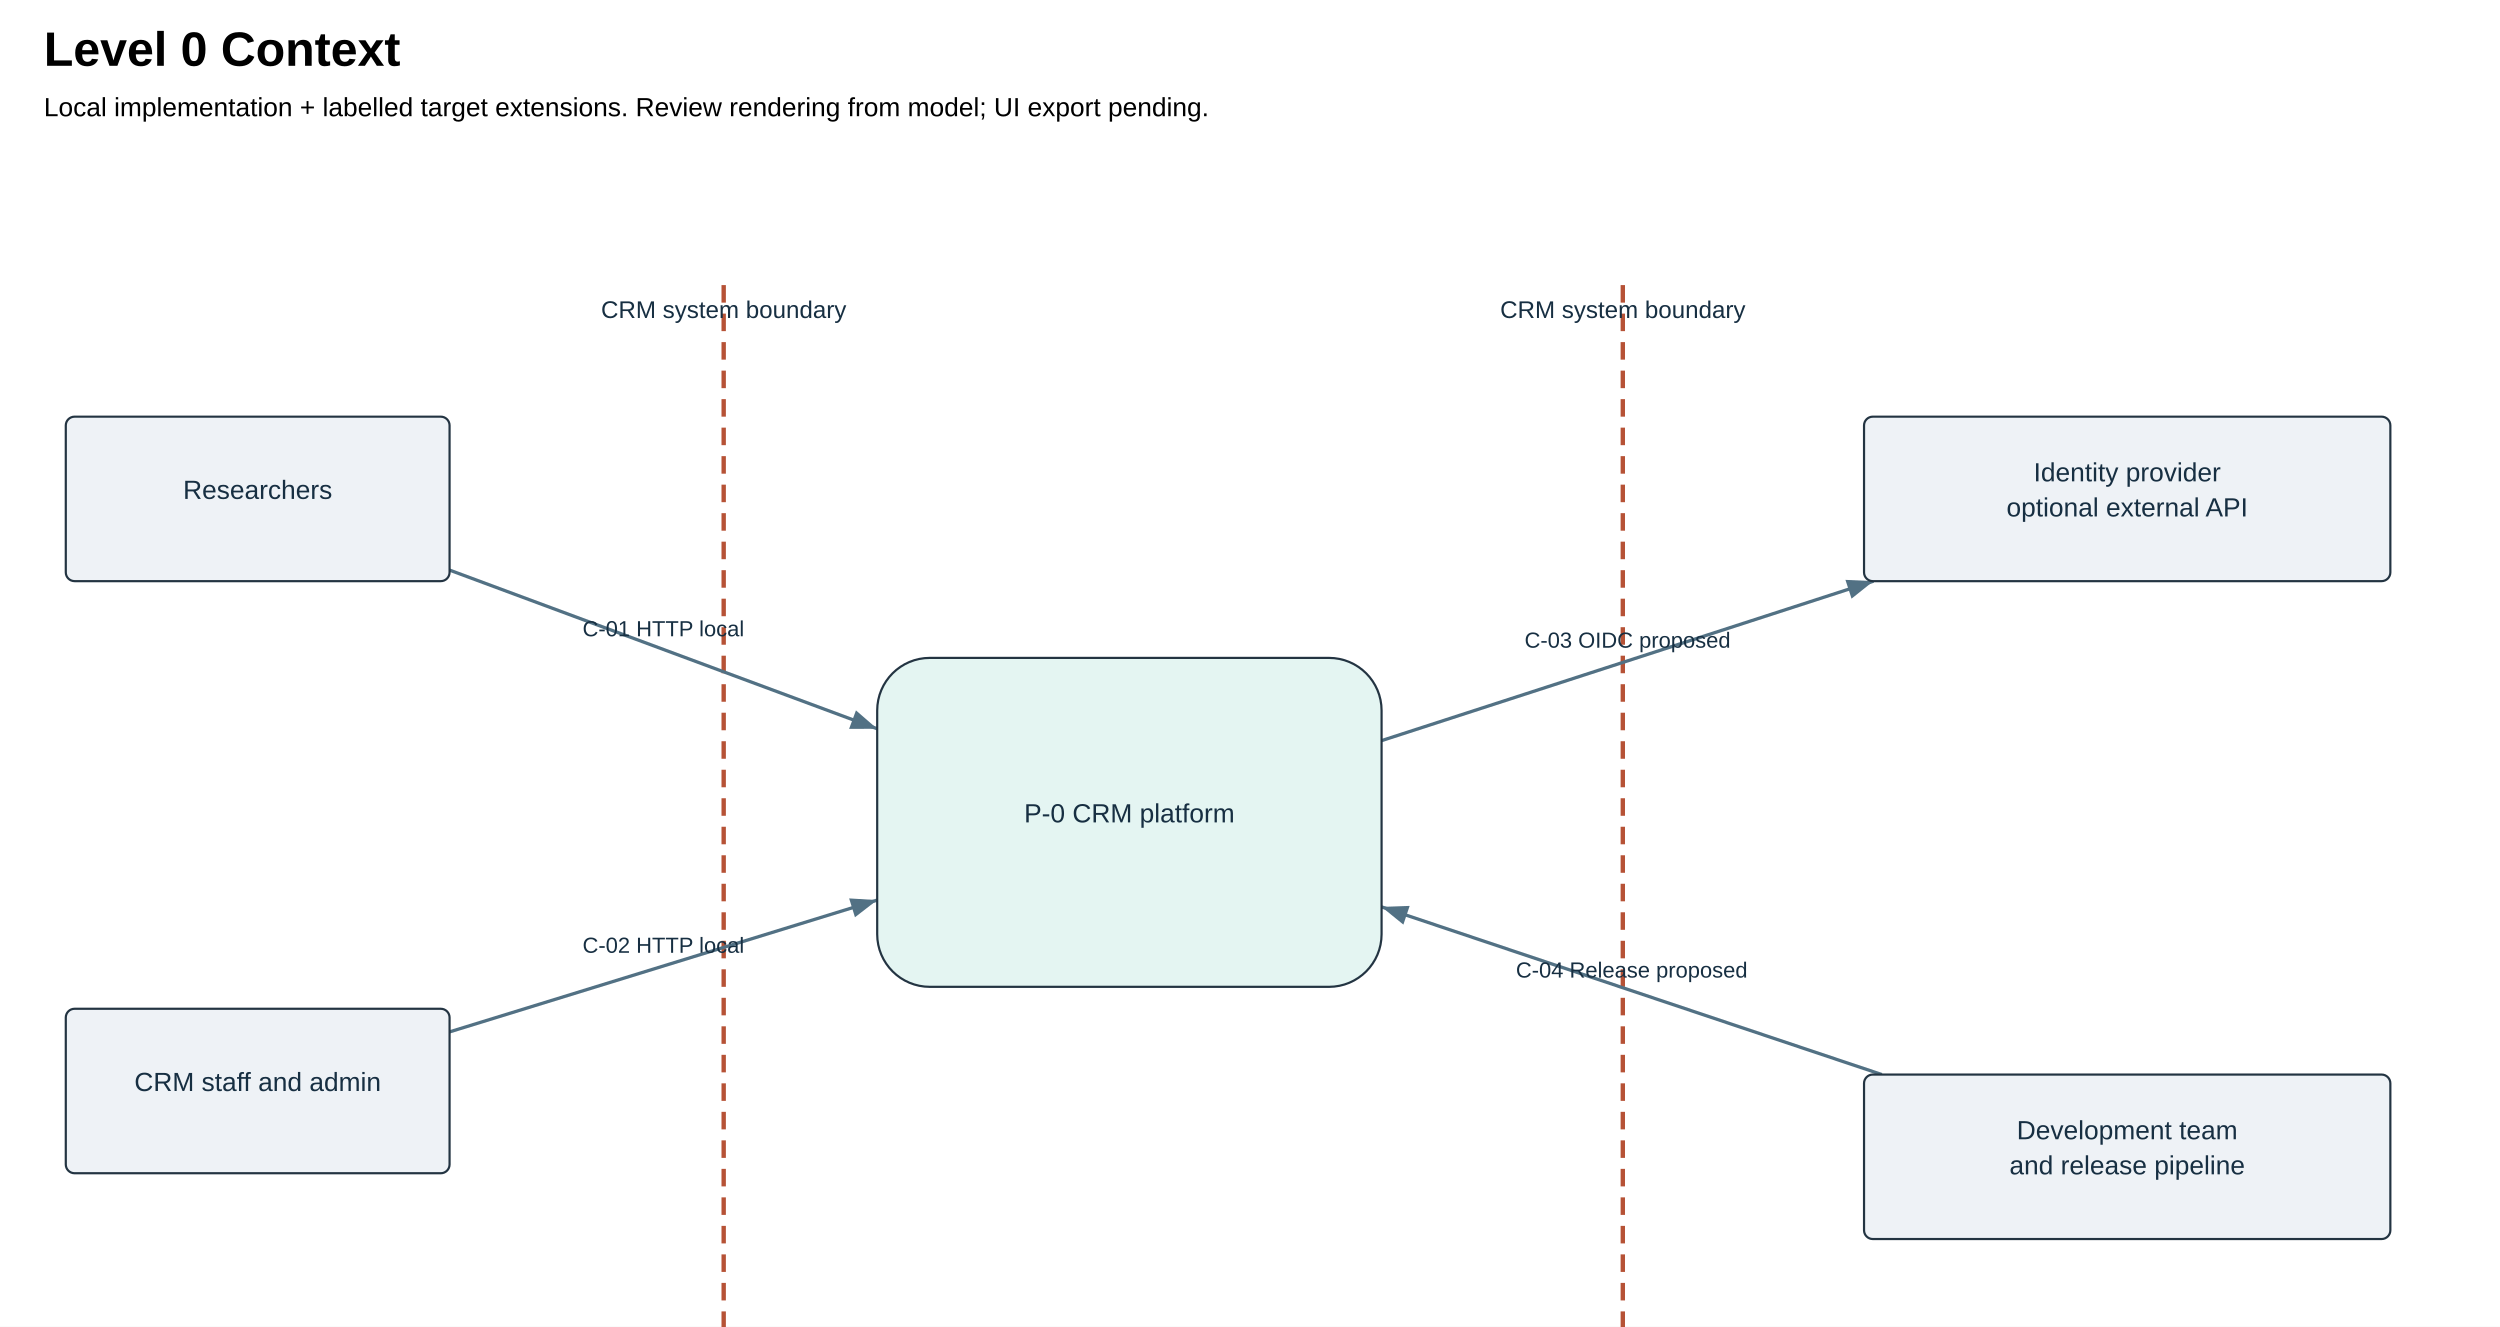
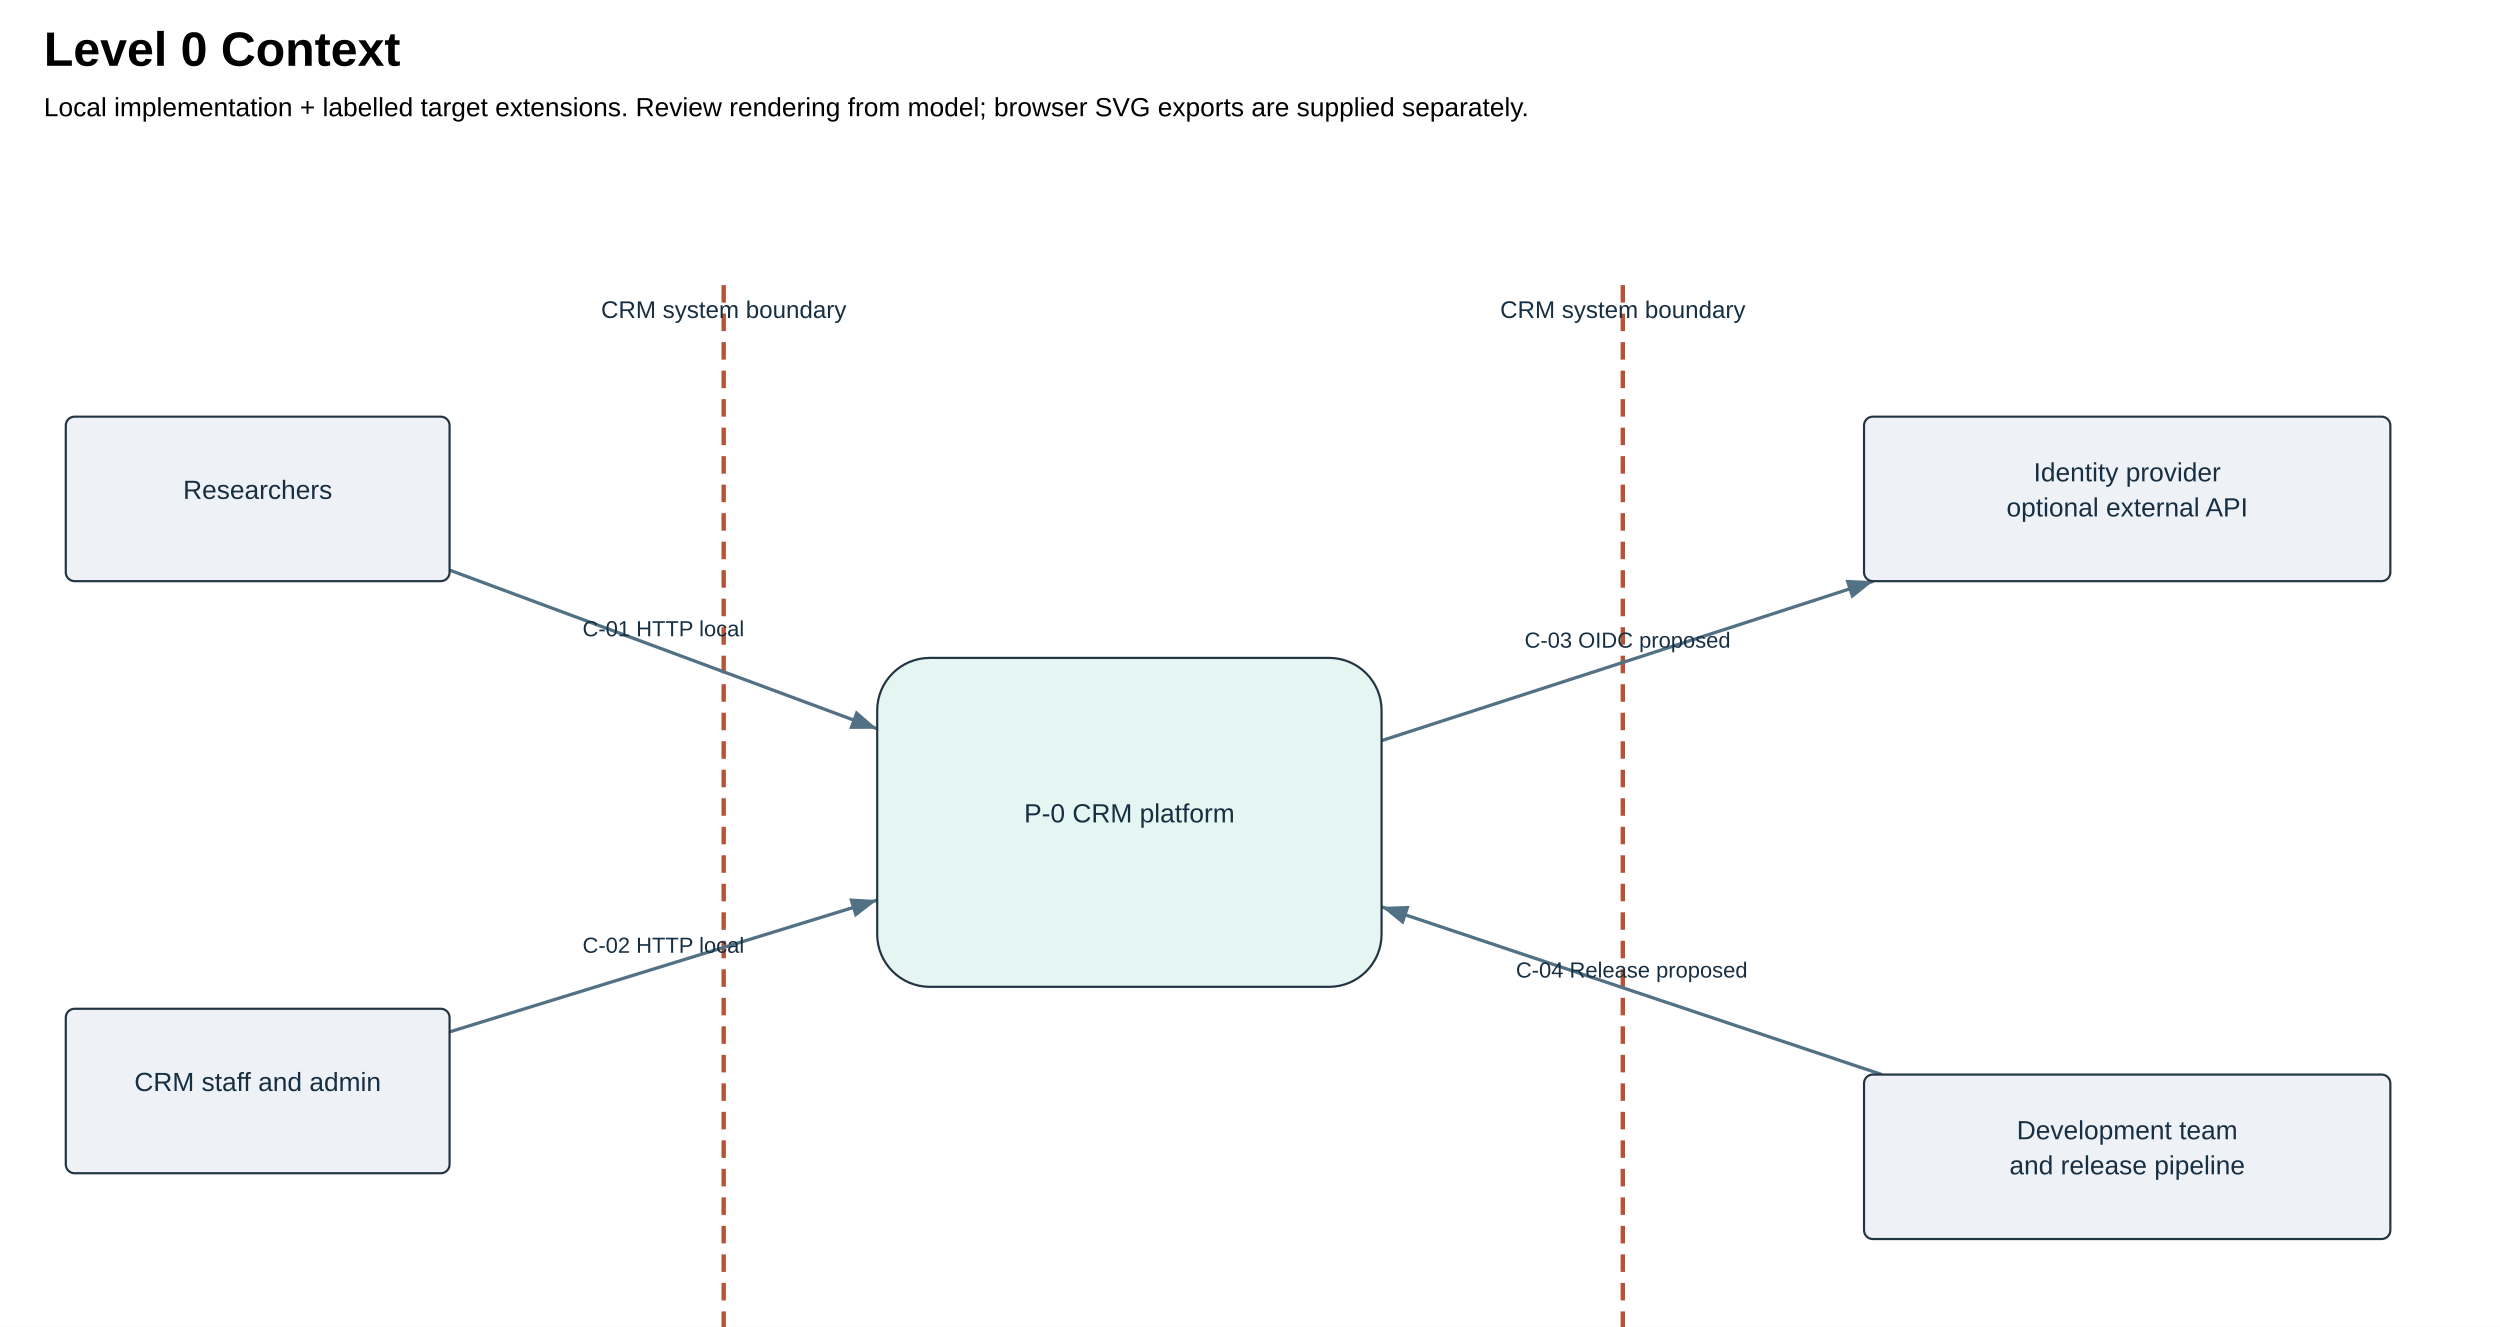
<svg xmlns="http://www.w3.org/2000/svg" width="1140" height="605" viewBox="0 -70 1140 605">
  <rect x="0" y="-70" width="100%" height="100%" fill="white" />
  <defs>
    <marker id="arrow" markerWidth="8" markerHeight="6" refX="8" refY="3" orient="auto">
      <path d="M0,0 L8,3 L0,6" fill="#527184" />
    </marker>
  </defs>
  <text x="20" y="-40" font-family="Arial" font-size="22" font-weight="bold">Level 0 Context</text>
-   <text x="20" y="-17" font-family="Arial" font-size="12">Local implementation + labelled target extensions. Review rendering from model; UI export pending.</text>
+   <text x="20" y="-17" font-family="Arial" font-size="12">Local implementation + labelled target extensions. Review rendering from model; browser SVG exports are supplied separately.</text>
  <line x1="330" y1="60" x2="330" y2="580" stroke="#b65236" stroke-width="2" stroke-dasharray="8 5" />
  <text x="330.0" y="75" text-anchor="middle" font-family="Arial" font-size="11" fill="#172f42">CRM system boundary</text>
  <line x1="740" y1="60" x2="740" y2="580" stroke="#b65236" stroke-width="2" stroke-dasharray="8 5" />
  <text x="740.0" y="75" text-anchor="middle" font-family="Arial" font-size="11" fill="#172f42">CRM system boundary</text>
  <polyline points="205.0,189.969 400.0,262.327" fill="none" stroke="#527184" stroke-width="1.5" marker-end="url(#arrow)" />
  <text x="302.5" y="220.148" text-anchor="middle" font-family="Arial" font-size="10" fill="#172f42">C-01 HTTP local</text>
  <polyline points="205.0,400.535 400.0,340.44" fill="none" stroke="#527184" stroke-width="1.5" marker-end="url(#arrow)" />
  <text x="302.5" y="364.487" text-anchor="middle" font-family="Arial" font-size="10" fill="#172f42">C-02 HTTP local</text>
  <polyline points="630.0,267.72 854.322,195.0" fill="none" stroke="#527184" stroke-width="1.5" marker-end="url(#arrow)" />
  <text x="742.161" y="225.36" text-anchor="middle" font-family="Arial" font-size="10" fill="#172f42">C-03 OIDC proposed</text>
  <polyline points="858.115,420.0 630.0,343.544" fill="none" stroke="#527184" stroke-width="1.5" marker-end="url(#arrow)" />
  <text x="744.057" y="375.772" text-anchor="middle" font-family="Arial" font-size="10" fill="#172f42">C-04 Release proposed</text>
  <rect x="30" y="120" width="175" height="75" rx="4" fill="#eef2f6" stroke="#233442" />
  <text x="117.5" y="157.5" text-anchor="middle" font-family="Arial" font-size="12" fill="#172f42">Researchers</text>
  <rect x="30" y="390" width="175" height="75" rx="4" fill="#eef2f6" stroke="#233442" />
  <text x="117.5" y="427.5" text-anchor="middle" font-family="Arial" font-size="12" fill="#172f42">CRM staff and admin</text>
  <rect x="400" y="230" width="230" height="150" rx="24" fill="#e4f5f2" stroke="#233442" />
  <text x="515.0" y="305.0" text-anchor="middle" font-family="Arial" font-size="12" fill="#172f42">P-0 CRM platform</text>
  <rect x="850" y="120" width="240" height="75" rx="4" fill="#eef2f6" stroke="#233442" />
  <text x="970.0" y="149.5" text-anchor="middle" font-family="Arial" font-size="12" fill="#172f42">Identity provider</text>
  <text x="970.0" y="165.5" text-anchor="middle" font-family="Arial" font-size="12" fill="#172f42">optional external API</text>
  <rect x="850" y="420" width="240" height="75" rx="4" fill="#eef2f6" stroke="#233442" />
  <text x="970.0" y="449.5" text-anchor="middle" font-family="Arial" font-size="12" fill="#172f42">Development team</text>
  <text x="970.0" y="465.5" text-anchor="middle" font-family="Arial" font-size="12" fill="#172f42">and release pipeline</text>
</svg>
